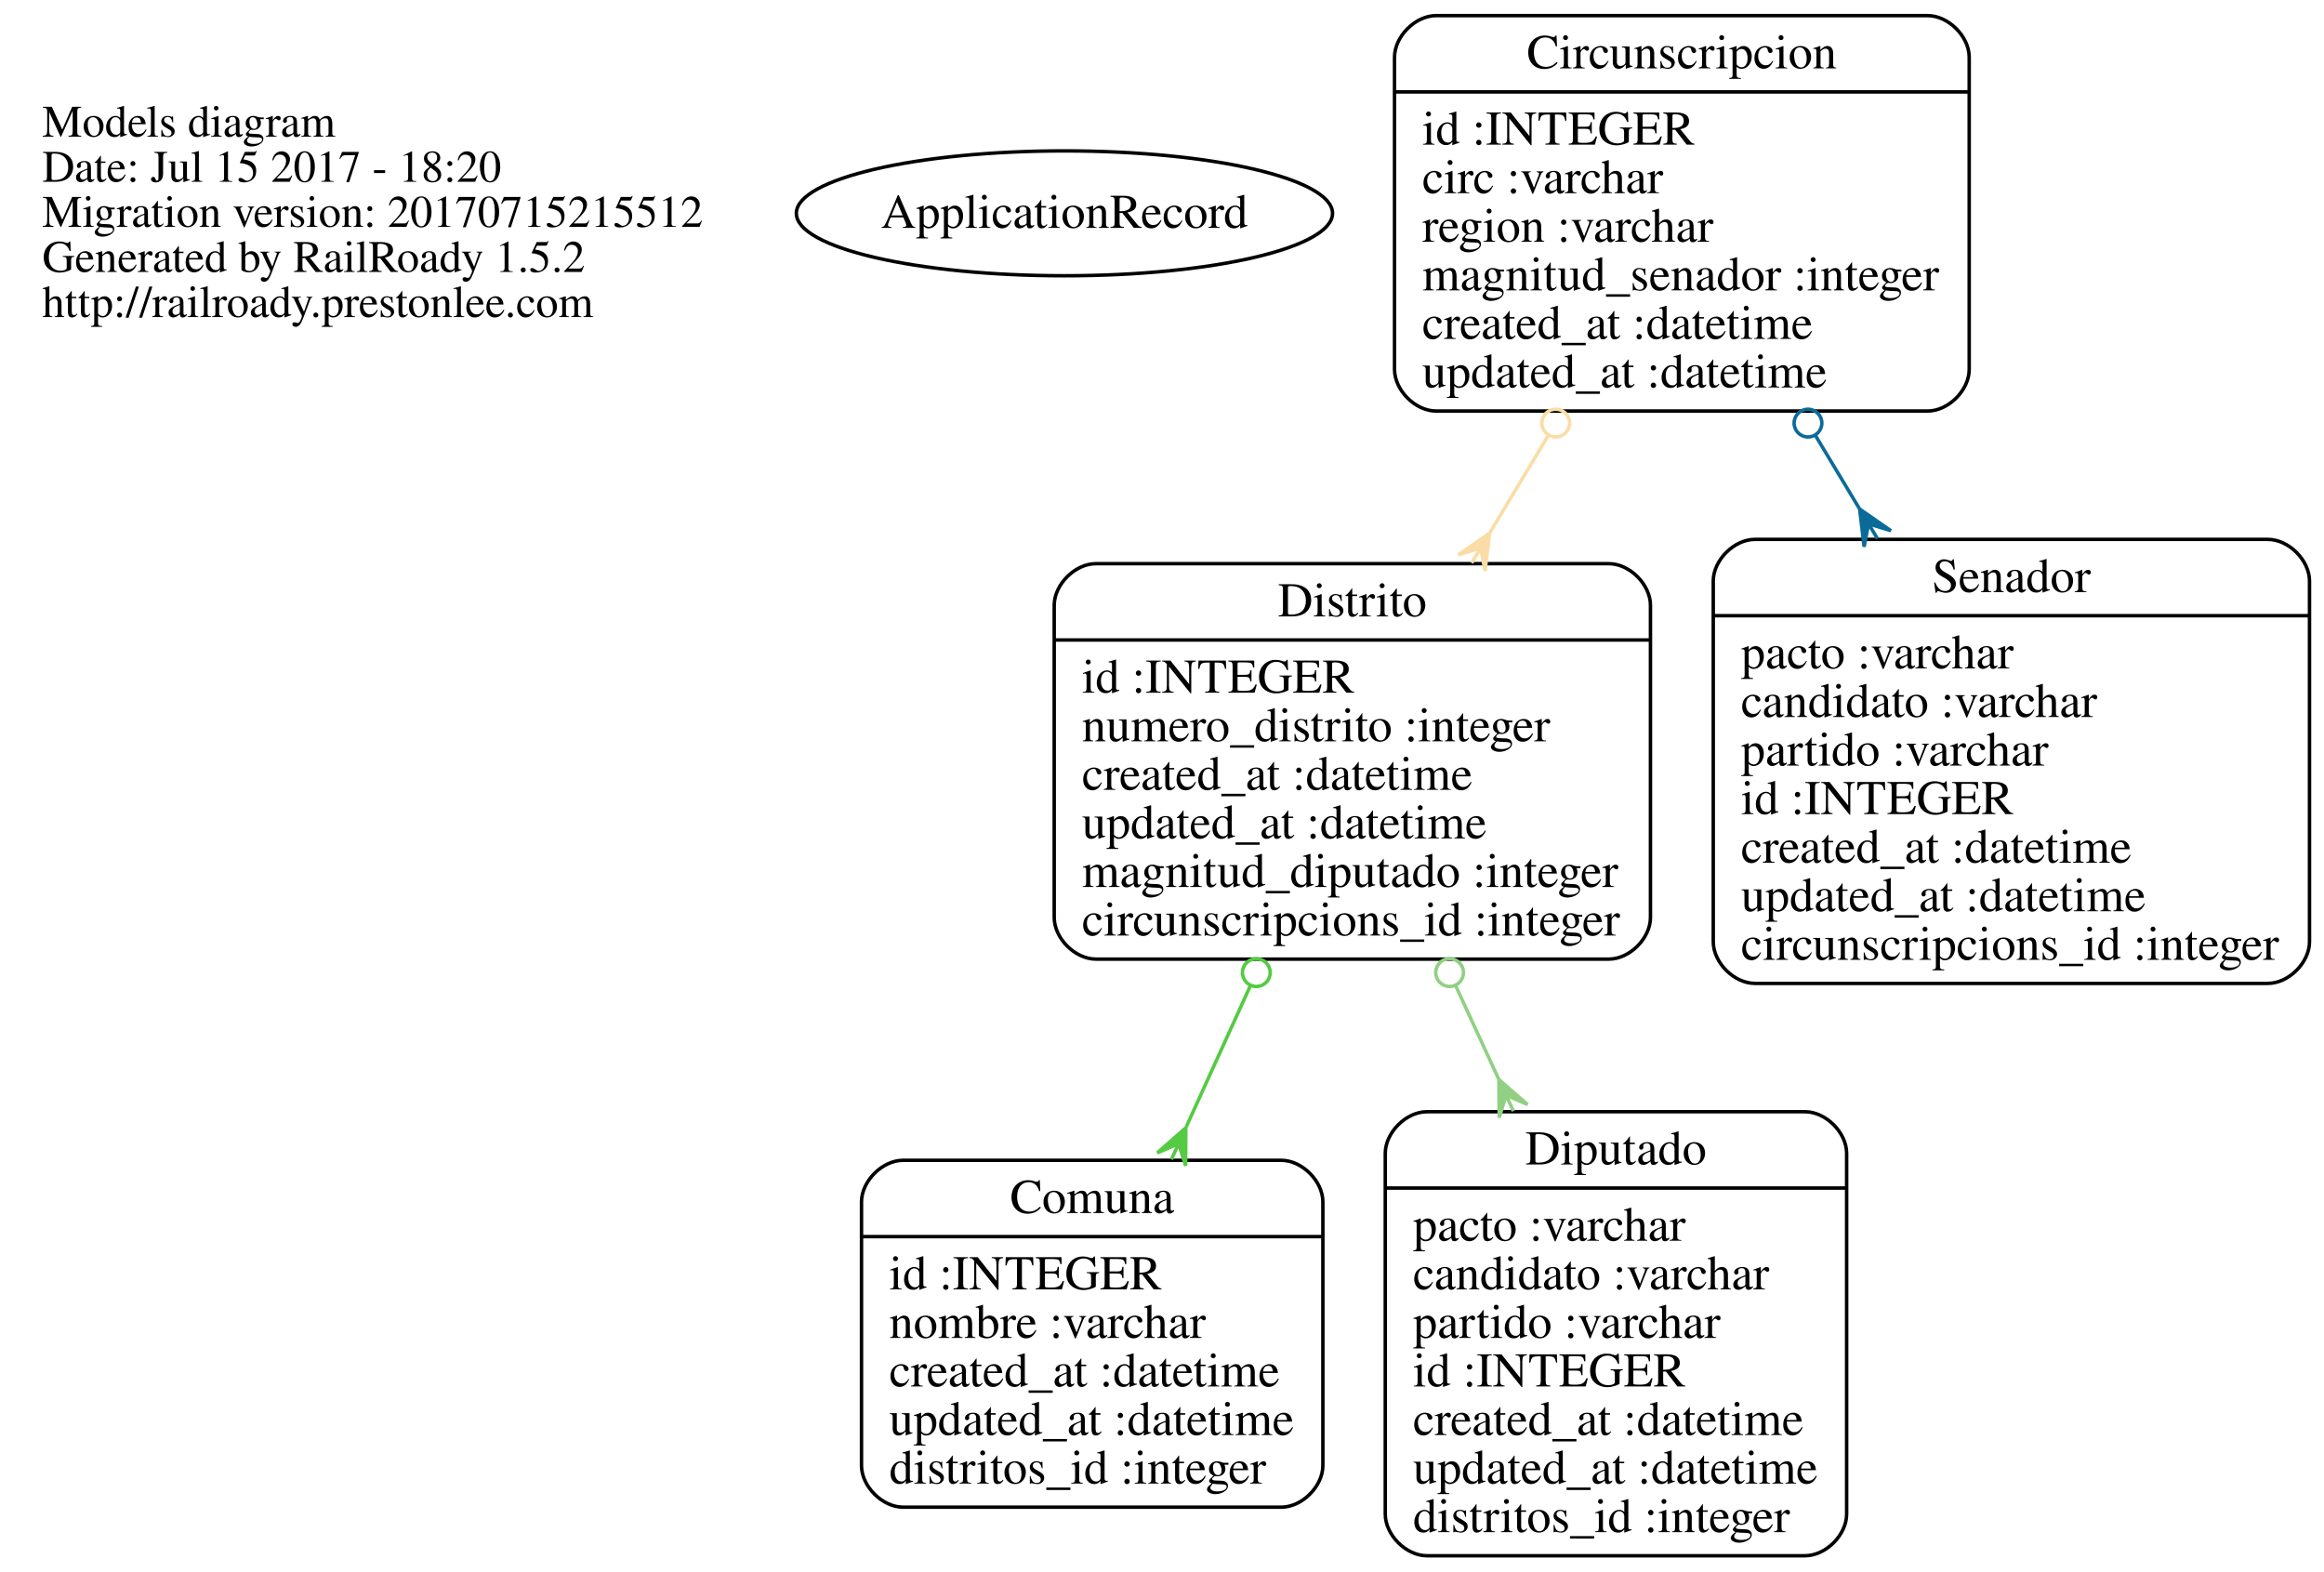
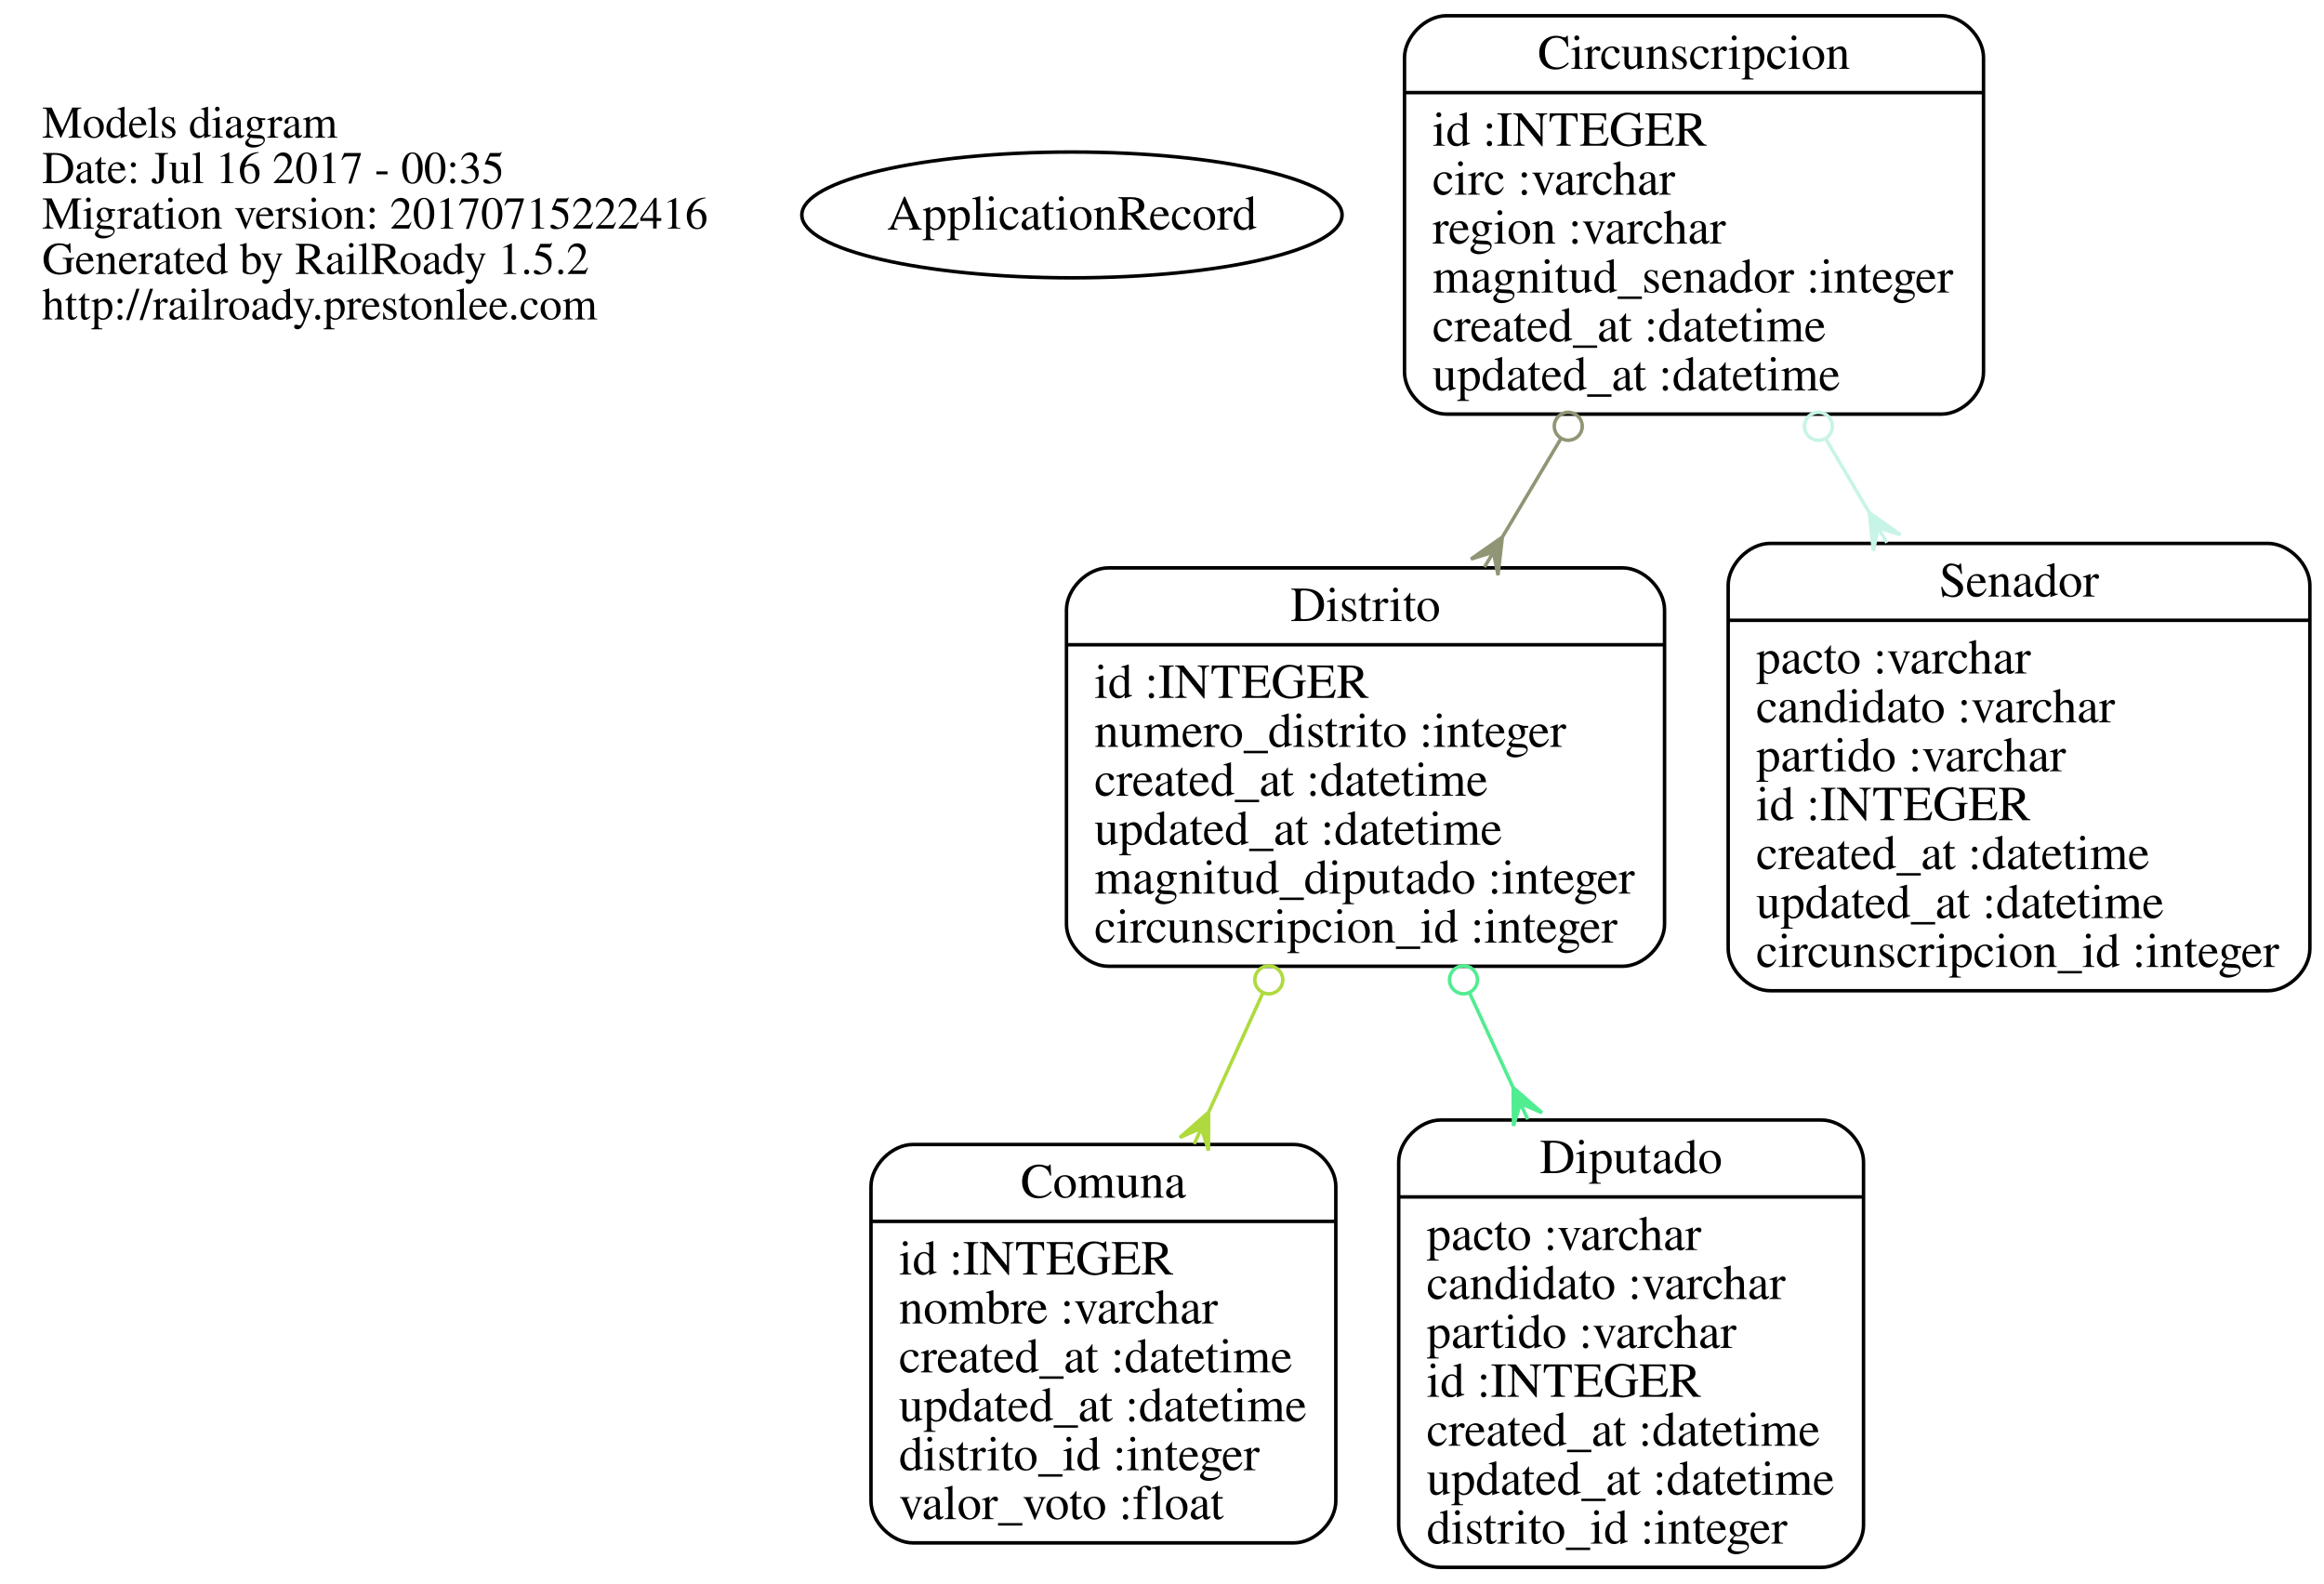
- <svg xmlns="http://www.w3.org/2000/svg" width="670pt" height="453pt" viewBox="0.00 0.00 669.63 453.00">
+ <svg xmlns="http://www.w3.org/2000/svg" width="665pt" height="453pt" viewBox="0.00 0.00 664.91 453.00">
  <g id="graph0" class="graph" transform="scale(1 1) rotate(0) translate(4 449)">
-     <polygon fill="transparent" stroke="transparent" points="-4,4 -4,-449 665.635,-449 665.635,4 -4,4" />
+     <polygon fill="transparent" stroke="transparent" points="-4,4 -4,-449 660.91,-449 660.91,4 -4,4" />
    <g id="node1" class="node">
      <text text-anchor="start" x="8" y="-409.6" font-family="Times,serif" font-size="13.00" fill="#000000">Models diagram</text>
-       <text text-anchor="start" x="8" y="-396.6" font-family="Times,serif" font-size="13.00" fill="#000000">Date: Jul 15 2017 - 18:20</text>
-       <text text-anchor="start" x="8" y="-383.6" font-family="Times,serif" font-size="13.00" fill="#000000">Migration version: 20170715215512</text>
+       <text text-anchor="start" x="8" y="-396.6" font-family="Times,serif" font-size="13.00" fill="#000000">Date: Jul 16 2017 - 00:35</text>
+       <text text-anchor="start" x="8" y="-383.6" font-family="Times,serif" font-size="13.00" fill="#000000">Migration version: 20170715222416</text>
      <text text-anchor="start" x="8" y="-370.6" font-family="Times,serif" font-size="13.00" fill="#000000">Generated by RailRoady 1.5.2</text>
      <text text-anchor="start" x="8" y="-357.6" font-family="Times,serif" font-size="13.00" fill="#000000">http://railroady.prestonlee.com</text>
    </g>
    <g id="node2" class="node">
      <ellipse fill="none" stroke="#000000" cx="302.688" cy="-387.5" rx="77.292" ry="18" />
      <text text-anchor="middle" x="302.688" y="-383.3" font-family="Times,serif" font-size="14.00" fill="#000000">ApplicationRecord</text>
    </g>
    <g id="node3" class="node">
      <path fill="none" stroke="#000000" d="M409.848,-330.5C409.848,-330.5 551.528,-330.5 551.528,-330.5 557.528,-330.5 563.528,-336.5 563.528,-342.5 563.528,-342.5 563.528,-432.5 563.528,-432.5 563.528,-438.5 557.528,-444.5 551.528,-444.5 551.528,-444.5 409.848,-444.5 409.848,-444.5 403.848,-444.5 397.848,-438.5 397.848,-432.5 397.848,-432.5 397.848,-342.5 397.848,-342.5 397.848,-336.5 403.848,-330.5 409.848,-330.5" />
      <text text-anchor="middle" x="480.688" y="-429.3" font-family="Times,serif" font-size="14.00" fill="#000000">Circunscripcion</text>
      <polyline fill="none" stroke="#000000" points="397.848,-422.5 563.528,-422.5 " />
      <text text-anchor="start" x="405.848" y="-407.3" font-family="Times,serif" font-size="14.00" fill="#000000">id :INTEGER</text>
      <text text-anchor="start" x="405.848" y="-393.3" font-family="Times,serif" font-size="14.00" fill="#000000">circ :varchar</text>
      <text text-anchor="start" x="405.848" y="-379.3" font-family="Times,serif" font-size="14.00" fill="#000000">region :varchar</text>
      <text text-anchor="start" x="405.848" y="-365.3" font-family="Times,serif" font-size="14.00" fill="#000000">magnitud_senador :integer</text>
      <text text-anchor="start" x="405.848" y="-351.3" font-family="Times,serif" font-size="14.00" fill="#000000">created_at :datetime</text>
      <text text-anchor="start" x="405.848" y="-337.3" font-family="Times,serif" font-size="14.00" fill="#000000">updated_at :datetime</text>
    </g>
    <g id="node6" class="node">
-       <path fill="none" stroke="#000000" d="M311.741,-172.5C311.741,-172.5 459.635,-172.5 459.635,-172.5 465.635,-172.5 471.635,-178.5 471.635,-184.5 471.635,-184.5 471.635,-274.5 471.635,-274.5 471.635,-280.5 465.635,-286.5 459.635,-286.5 459.635,-286.5 311.741,-286.5 311.741,-286.5 305.741,-286.5 299.741,-280.5 299.741,-274.5 299.741,-274.5 299.741,-184.5 299.741,-184.5 299.741,-178.5 305.741,-172.5 311.741,-172.5" />
-       <text text-anchor="middle" x="385.688" y="-271.3" font-family="Times,serif" font-size="14.00" fill="#000000">Distrito</text>
-       <polyline fill="none" stroke="#000000" points="299.741,-264.5 471.635,-264.5 " />
-       <text text-anchor="start" x="307.741" y="-249.3" font-family="Times,serif" font-size="14.00" fill="#000000">id :INTEGER</text>
-       <text text-anchor="start" x="307.741" y="-235.3" font-family="Times,serif" font-size="14.00" fill="#000000">numero_distrito :integer</text>
-       <text text-anchor="start" x="307.741" y="-221.3" font-family="Times,serif" font-size="14.00" fill="#000000">created_at :datetime</text>
-       <text text-anchor="start" x="307.741" y="-207.3" font-family="Times,serif" font-size="14.00" fill="#000000">updated_at :datetime</text>
-       <text text-anchor="start" x="307.741" y="-193.3" font-family="Times,serif" font-size="14.00" fill="#000000">magnitud_diputado :integer</text>
-       <text text-anchor="start" x="307.741" y="-179.3" font-family="Times,serif" font-size="14.00" fill="#000000">circunscripcions_id :integer</text>
+       <path fill="none" stroke="#000000" d="M313.12,-172.5C313.12,-172.5 460.255,-172.5 460.255,-172.5 466.255,-172.5 472.255,-178.5 472.255,-184.5 472.255,-184.5 472.255,-274.5 472.255,-274.5 472.255,-280.5 466.255,-286.5 460.255,-286.5 460.255,-286.5 313.12,-286.5 313.12,-286.5 307.12,-286.5 301.12,-280.5 301.12,-274.5 301.12,-274.5 301.12,-184.5 301.12,-184.5 301.12,-178.5 307.12,-172.5 313.12,-172.5" />
+       <text text-anchor="middle" x="386.688" y="-271.3" font-family="Times,serif" font-size="14.00" fill="#000000">Distrito</text>
+       <polyline fill="none" stroke="#000000" points="301.12,-264.5 472.255,-264.5 " />
+       <text text-anchor="start" x="309.12" y="-249.3" font-family="Times,serif" font-size="14.00" fill="#000000">id :INTEGER</text>
+       <text text-anchor="start" x="309.12" y="-235.3" font-family="Times,serif" font-size="14.00" fill="#000000">numero_distrito :integer</text>
+       <text text-anchor="start" x="309.12" y="-221.3" font-family="Times,serif" font-size="14.00" fill="#000000">created_at :datetime</text>
+       <text text-anchor="start" x="309.12" y="-207.3" font-family="Times,serif" font-size="14.00" fill="#000000">updated_at :datetime</text>
+       <text text-anchor="start" x="309.12" y="-193.3" font-family="Times,serif" font-size="14.00" fill="#000000">magnitud_diputado :integer</text>
+       <text text-anchor="start" x="309.12" y="-179.3" font-family="Times,serif" font-size="14.00" fill="#000000">circunscripcion_id :integer</text>
    </g>
    <g id="edge1" class="edge">
-       <path fill="none" stroke="#fadda6" d="M442.134,-323.38C436.606,-314.185 430.909,-304.711 425.36,-295.481" />
-       <ellipse fill="none" stroke="#fadda6" cx="444.329" cy="-327.03" rx="4" ry="4" />
-       <polygon fill="#fadda6" stroke="#fadda6" points="425.247,-295.293 423.951,-284.404 422.671,-291.008 420.094,-286.723 420.094,-286.723 420.094,-286.723 422.671,-291.008 416.238,-289.042 425.247,-295.293 425.247,-295.293" />
+       <path fill="none" stroke="#909675" d="M442.54,-323.38C437.07,-314.185 431.433,-304.711 425.942,-295.481" />
+       <ellipse fill="none" stroke="#909675" cx="444.706" cy="-327.021" rx="4" ry="4" />
+       <polygon fill="#909675" stroke="#909675" points="425.845,-295.317 424.599,-284.422 423.288,-291.02 420.732,-286.723 420.732,-286.723 420.732,-286.723 423.288,-291.02 416.865,-289.024 425.845,-295.317 425.845,-295.317" />
    </g>
    <g id="node7" class="node">
-       <path fill="none" stroke="#000000" d="M501.741,-165.5C501.741,-165.5 649.635,-165.5 649.635,-165.5 655.635,-165.5 661.635,-171.5 661.635,-177.5 661.635,-177.5 661.635,-281.5 661.635,-281.5 661.635,-287.5 655.635,-293.5 649.635,-293.5 649.635,-293.5 501.741,-293.5 501.741,-293.5 495.741,-293.5 489.741,-287.5 489.741,-281.5 489.741,-281.5 489.741,-177.5 489.741,-177.5 489.741,-171.5 495.741,-165.5 501.741,-165.5" />
-       <text text-anchor="middle" x="575.688" y="-278.3" font-family="Times,serif" font-size="14.00" fill="#000000">Senador</text>
-       <polyline fill="none" stroke="#000000" points="489.741,-271.5 661.635,-271.5 " />
-       <text text-anchor="start" x="497.741" y="-256.3" font-family="Times,serif" font-size="14.00" fill="#000000">pacto :varchar</text>
-       <text text-anchor="start" x="497.741" y="-242.3" font-family="Times,serif" font-size="14.00" fill="#000000">candidato :varchar</text>
-       <text text-anchor="start" x="497.741" y="-228.3" font-family="Times,serif" font-size="14.00" fill="#000000">partido :varchar</text>
-       <text text-anchor="start" x="497.741" y="-214.3" font-family="Times,serif" font-size="14.00" fill="#000000">id :INTEGER</text>
-       <text text-anchor="start" x="497.741" y="-200.3" font-family="Times,serif" font-size="14.00" fill="#000000">created_at :datetime</text>
-       <text text-anchor="start" x="497.741" y="-186.3" font-family="Times,serif" font-size="14.00" fill="#000000">updated_at :datetime</text>
-       <text text-anchor="start" x="497.741" y="-172.3" font-family="Times,serif" font-size="14.00" fill="#000000">circunscripcions_id :integer</text>
+       <path fill="none" stroke="#000000" d="M502.465,-165.5C502.465,-165.5 644.91,-165.5 644.91,-165.5 650.91,-165.5 656.91,-171.5 656.91,-177.5 656.91,-177.5 656.91,-281.5 656.91,-281.5 656.91,-287.5 650.91,-293.5 644.91,-293.5 644.91,-293.5 502.465,-293.5 502.465,-293.5 496.465,-293.5 490.465,-287.5 490.465,-281.5 490.465,-281.5 490.465,-177.5 490.465,-177.5 490.465,-171.5 496.465,-165.5 502.465,-165.5" />
+       <text text-anchor="middle" x="573.688" y="-278.3" font-family="Times,serif" font-size="14.00" fill="#000000">Senador</text>
+       <polyline fill="none" stroke="#000000" points="490.465,-271.5 656.91,-271.5 " />
+       <text text-anchor="start" x="498.465" y="-256.3" font-family="Times,serif" font-size="14.00" fill="#000000">pacto :varchar</text>
+       <text text-anchor="start" x="498.465" y="-242.3" font-family="Times,serif" font-size="14.00" fill="#000000">candidato :varchar</text>
+       <text text-anchor="start" x="498.465" y="-228.3" font-family="Times,serif" font-size="14.00" fill="#000000">partido :varchar</text>
+       <text text-anchor="start" x="498.465" y="-214.3" font-family="Times,serif" font-size="14.00" fill="#000000">id :INTEGER</text>
+       <text text-anchor="start" x="498.465" y="-200.3" font-family="Times,serif" font-size="14.00" fill="#000000">created_at :datetime</text>
+       <text text-anchor="start" x="498.465" y="-186.3" font-family="Times,serif" font-size="14.00" fill="#000000">updated_at :datetime</text>
+       <text text-anchor="start" x="498.465" y="-172.3" font-family="Times,serif" font-size="14.00" fill="#000000">circunscripcion_id :integer</text>
    </g>
    <g id="edge2" class="edge">
-       <path fill="none" stroke="#0b6b98" d="M519.234,-323.392C523.374,-316.506 527.608,-309.464 531.805,-302.484" />
-       <ellipse fill="none" stroke="#0b6b98" cx="517.046" cy="-327.03" rx="4" ry="4" />
-       <polygon fill="#0b6b98" stroke="#0b6b98" points="531.937,-302.264 540.947,-296.012 534.514,-297.978 537.09,-293.693 537.09,-293.693 537.09,-293.693 534.514,-297.978 533.234,-291.375 531.937,-302.264 531.937,-302.264" />
+       <path fill="none" stroke="#c8f4e7" d="M518.422,-323.392C522.475,-316.506 526.62,-309.464 530.729,-302.484" />
+       <ellipse fill="none" stroke="#c8f4e7" cx="516.292" cy="-327.011" rx="4" ry="4" />
+       <polygon fill="#c8f4e7" stroke="#c8f4e7" points="530.83,-302.311 539.781,-295.976 533.367,-298.002 535.903,-293.693 535.903,-293.693 535.903,-293.693 533.367,-298.002 532.025,-291.411 530.83,-302.311 530.83,-302.311" />
    </g>
    <g id="node4" class="node">
-       <path fill="none" stroke="#000000" d="M256.182,-14.5C256.182,-14.5 365.193,-14.5 365.193,-14.5 371.193,-14.5 377.193,-20.5 377.193,-26.5 377.193,-26.5 377.193,-102.5 377.193,-102.5 377.193,-108.5 371.193,-114.5 365.193,-114.5 365.193,-114.5 256.182,-114.5 256.182,-114.5 250.182,-114.5 244.182,-108.5 244.182,-102.5 244.182,-102.5 244.182,-26.5 244.182,-26.5 244.182,-20.5 250.182,-14.5 256.182,-14.5" />
-       <text text-anchor="middle" x="310.688" y="-99.3" font-family="Times,serif" font-size="14.00" fill="#000000">Comuna</text>
-       <polyline fill="none" stroke="#000000" points="244.182,-92.5 377.193,-92.5 " />
-       <text text-anchor="start" x="252.182" y="-77.3" font-family="Times,serif" font-size="14.00" fill="#000000">id :INTEGER</text>
-       <text text-anchor="start" x="252.182" y="-63.3" font-family="Times,serif" font-size="14.00" fill="#000000">nombre :varchar</text>
-       <text text-anchor="start" x="252.182" y="-49.3" font-family="Times,serif" font-size="14.00" fill="#000000">created_at :datetime</text>
-       <text text-anchor="start" x="252.182" y="-35.3" font-family="Times,serif" font-size="14.00" fill="#000000">updated_at :datetime</text>
-       <text text-anchor="start" x="252.182" y="-21.3" font-family="Times,serif" font-size="14.00" fill="#000000">distritos_id :integer</text>
+       <path fill="none" stroke="#000000" d="M257.182,-7.5C257.182,-7.5 366.193,-7.5 366.193,-7.5 372.193,-7.5 378.193,-13.5 378.193,-19.5 378.193,-19.5 378.193,-109.5 378.193,-109.5 378.193,-115.5 372.193,-121.5 366.193,-121.5 366.193,-121.5 257.182,-121.5 257.182,-121.5 251.182,-121.5 245.182,-115.5 245.182,-109.5 245.182,-109.5 245.182,-19.5 245.182,-19.5 245.182,-13.5 251.182,-7.5 257.182,-7.5" />
+       <text text-anchor="middle" x="311.688" y="-106.3" font-family="Times,serif" font-size="14.00" fill="#000000">Comuna</text>
+       <polyline fill="none" stroke="#000000" points="245.182,-99.5 378.193,-99.5 " />
+       <text text-anchor="start" x="253.182" y="-84.3" font-family="Times,serif" font-size="14.00" fill="#000000">id :INTEGER</text>
+       <text text-anchor="start" x="253.182" y="-70.3" font-family="Times,serif" font-size="14.00" fill="#000000">nombre :varchar</text>
+       <text text-anchor="start" x="253.182" y="-56.3" font-family="Times,serif" font-size="14.00" fill="#000000">created_at :datetime</text>
+       <text text-anchor="start" x="253.182" y="-42.3" font-family="Times,serif" font-size="14.00" fill="#000000">updated_at :datetime</text>
+       <text text-anchor="start" x="253.182" y="-28.3" font-family="Times,serif" font-size="14.00" fill="#000000">distrito_id :integer</text>
+       <text text-anchor="start" x="253.182" y="-14.3" font-family="Times,serif" font-size="14.00" fill="#000000">valor_voto :float</text>
    </g>
    <g id="node5" class="node">
-       <path fill="none" stroke="#000000" d="M407.182,-.5C407.182,-.5 516.193,-.5 516.193,-.5 522.193,-.5 528.193,-6.5 528.193,-12.5 528.193,-12.5 528.193,-116.5 528.193,-116.5 528.193,-122.5 522.193,-128.5 516.193,-128.5 516.193,-128.5 407.182,-128.5 407.182,-128.5 401.182,-128.5 395.182,-122.5 395.182,-116.5 395.182,-116.5 395.182,-12.5 395.182,-12.5 395.182,-6.5 401.182,-.5 407.182,-.5" />
-       <text text-anchor="middle" x="461.688" y="-113.3" font-family="Times,serif" font-size="14.00" fill="#000000">Diputado</text>
-       <polyline fill="none" stroke="#000000" points="395.182,-106.5 528.193,-106.5 " />
-       <text text-anchor="start" x="403.182" y="-91.3" font-family="Times,serif" font-size="14.00" fill="#000000">pacto :varchar</text>
-       <text text-anchor="start" x="403.182" y="-77.3" font-family="Times,serif" font-size="14.00" fill="#000000">candidato :varchar</text>
-       <text text-anchor="start" x="403.182" y="-63.3" font-family="Times,serif" font-size="14.00" fill="#000000">partido :varchar</text>
-       <text text-anchor="start" x="403.182" y="-49.3" font-family="Times,serif" font-size="14.00" fill="#000000">id :INTEGER</text>
-       <text text-anchor="start" x="403.182" y="-35.3" font-family="Times,serif" font-size="14.00" fill="#000000">created_at :datetime</text>
-       <text text-anchor="start" x="403.182" y="-21.3" font-family="Times,serif" font-size="14.00" fill="#000000">updated_at :datetime</text>
-       <text text-anchor="start" x="403.182" y="-7.3" font-family="Times,serif" font-size="14.00" fill="#000000">distritos_id :integer</text>
+       <path fill="none" stroke="#000000" d="M408.182,-.5C408.182,-.5 517.193,-.5 517.193,-.5 523.193,-.5 529.193,-6.5 529.193,-12.5 529.193,-12.5 529.193,-116.5 529.193,-116.5 529.193,-122.5 523.193,-128.5 517.193,-128.5 517.193,-128.5 408.182,-128.5 408.182,-128.5 402.182,-128.5 396.182,-122.5 396.182,-116.5 396.182,-116.5 396.182,-12.5 396.182,-12.5 396.182,-6.5 402.182,-.5 408.182,-.5" />
+       <text text-anchor="middle" x="462.688" y="-113.3" font-family="Times,serif" font-size="14.00" fill="#000000">Diputado</text>
+       <polyline fill="none" stroke="#000000" points="396.182,-106.5 529.193,-106.5 " />
+       <text text-anchor="start" x="404.182" y="-91.3" font-family="Times,serif" font-size="14.00" fill="#000000">pacto :varchar</text>
+       <text text-anchor="start" x="404.182" y="-77.3" font-family="Times,serif" font-size="14.00" fill="#000000">candidato :varchar</text>
+       <text text-anchor="start" x="404.182" y="-63.3" font-family="Times,serif" font-size="14.00" fill="#000000">partido :varchar</text>
+       <text text-anchor="start" x="404.182" y="-49.3" font-family="Times,serif" font-size="14.00" fill="#000000">id :INTEGER</text>
+       <text text-anchor="start" x="404.182" y="-35.3" font-family="Times,serif" font-size="14.00" fill="#000000">created_at :datetime</text>
+       <text text-anchor="start" x="404.182" y="-21.3" font-family="Times,serif" font-size="14.00" fill="#000000">updated_at :datetime</text>
+       <text text-anchor="start" x="404.182" y="-7.3" font-family="Times,serif" font-size="14.00" fill="#000000">distrito_id :integer</text>
    </g>
    <g id="edge3" class="edge">
-       <path fill="none" stroke="#54cb42" d="M356.237,-164.709C350.166,-151.352 343.799,-137.345 337.815,-124.18" />
-       <ellipse fill="none" stroke="#54cb42" cx="358.012" cy="-168.613" rx="4" ry="4" />
-       <polygon fill="#54cb42" stroke="#54cb42" points="337.673,-123.868 337.632,-112.902 335.604,-119.316 333.535,-114.764 333.535,-114.764 333.535,-114.764 335.604,-119.316 329.438,-116.626 337.673,-123.868 337.673,-123.868" />
+       <path fill="none" stroke="#afda3e" d="M357.311,-164.871C352.245,-153.726 346.971,-142.123 341.884,-130.931" />
+       <ellipse fill="none" stroke="#afda3e" cx="359.012" cy="-168.613" rx="4" ry="4" />
+       <polygon fill="#afda3e" stroke="#afda3e" points="341.801,-130.748 341.759,-119.783 339.732,-126.197 337.663,-121.645 337.663,-121.645 337.663,-121.645 339.732,-126.197 333.566,-123.507 341.801,-130.748 341.801,-130.748" />
    </g>
    <g id="edge4" class="edge">
-       <path fill="none" stroke="#91d083" d="M415.433,-164.921C419.502,-156.087 423.703,-146.966 427.838,-137.989" />
-       <ellipse fill="none" stroke="#91d083" cx="413.729" cy="-168.621" rx="4" ry="4" />
-       <polygon fill="#91d083" stroke="#91d083" points="427.931,-137.787 436.202,-130.587 430.023,-133.245 432.115,-128.704 432.115,-128.704 432.115,-128.704 430.023,-133.245 428.028,-126.821 427.931,-137.787 427.931,-137.787" />
+       <path fill="none" stroke="#50ed91" d="M416.433,-164.921C420.502,-156.087 424.703,-146.966 428.838,-137.989" />
+       <ellipse fill="none" stroke="#50ed91" cx="414.729" cy="-168.621" rx="4" ry="4" />
+       <polygon fill="#50ed91" stroke="#50ed91" points="428.931,-137.787 437.202,-130.587 431.023,-133.245 433.115,-128.704 433.115,-128.704 433.115,-128.704 431.023,-133.245 429.028,-126.821 428.931,-137.787 428.931,-137.787" />
    </g>
  </g>
</svg>
